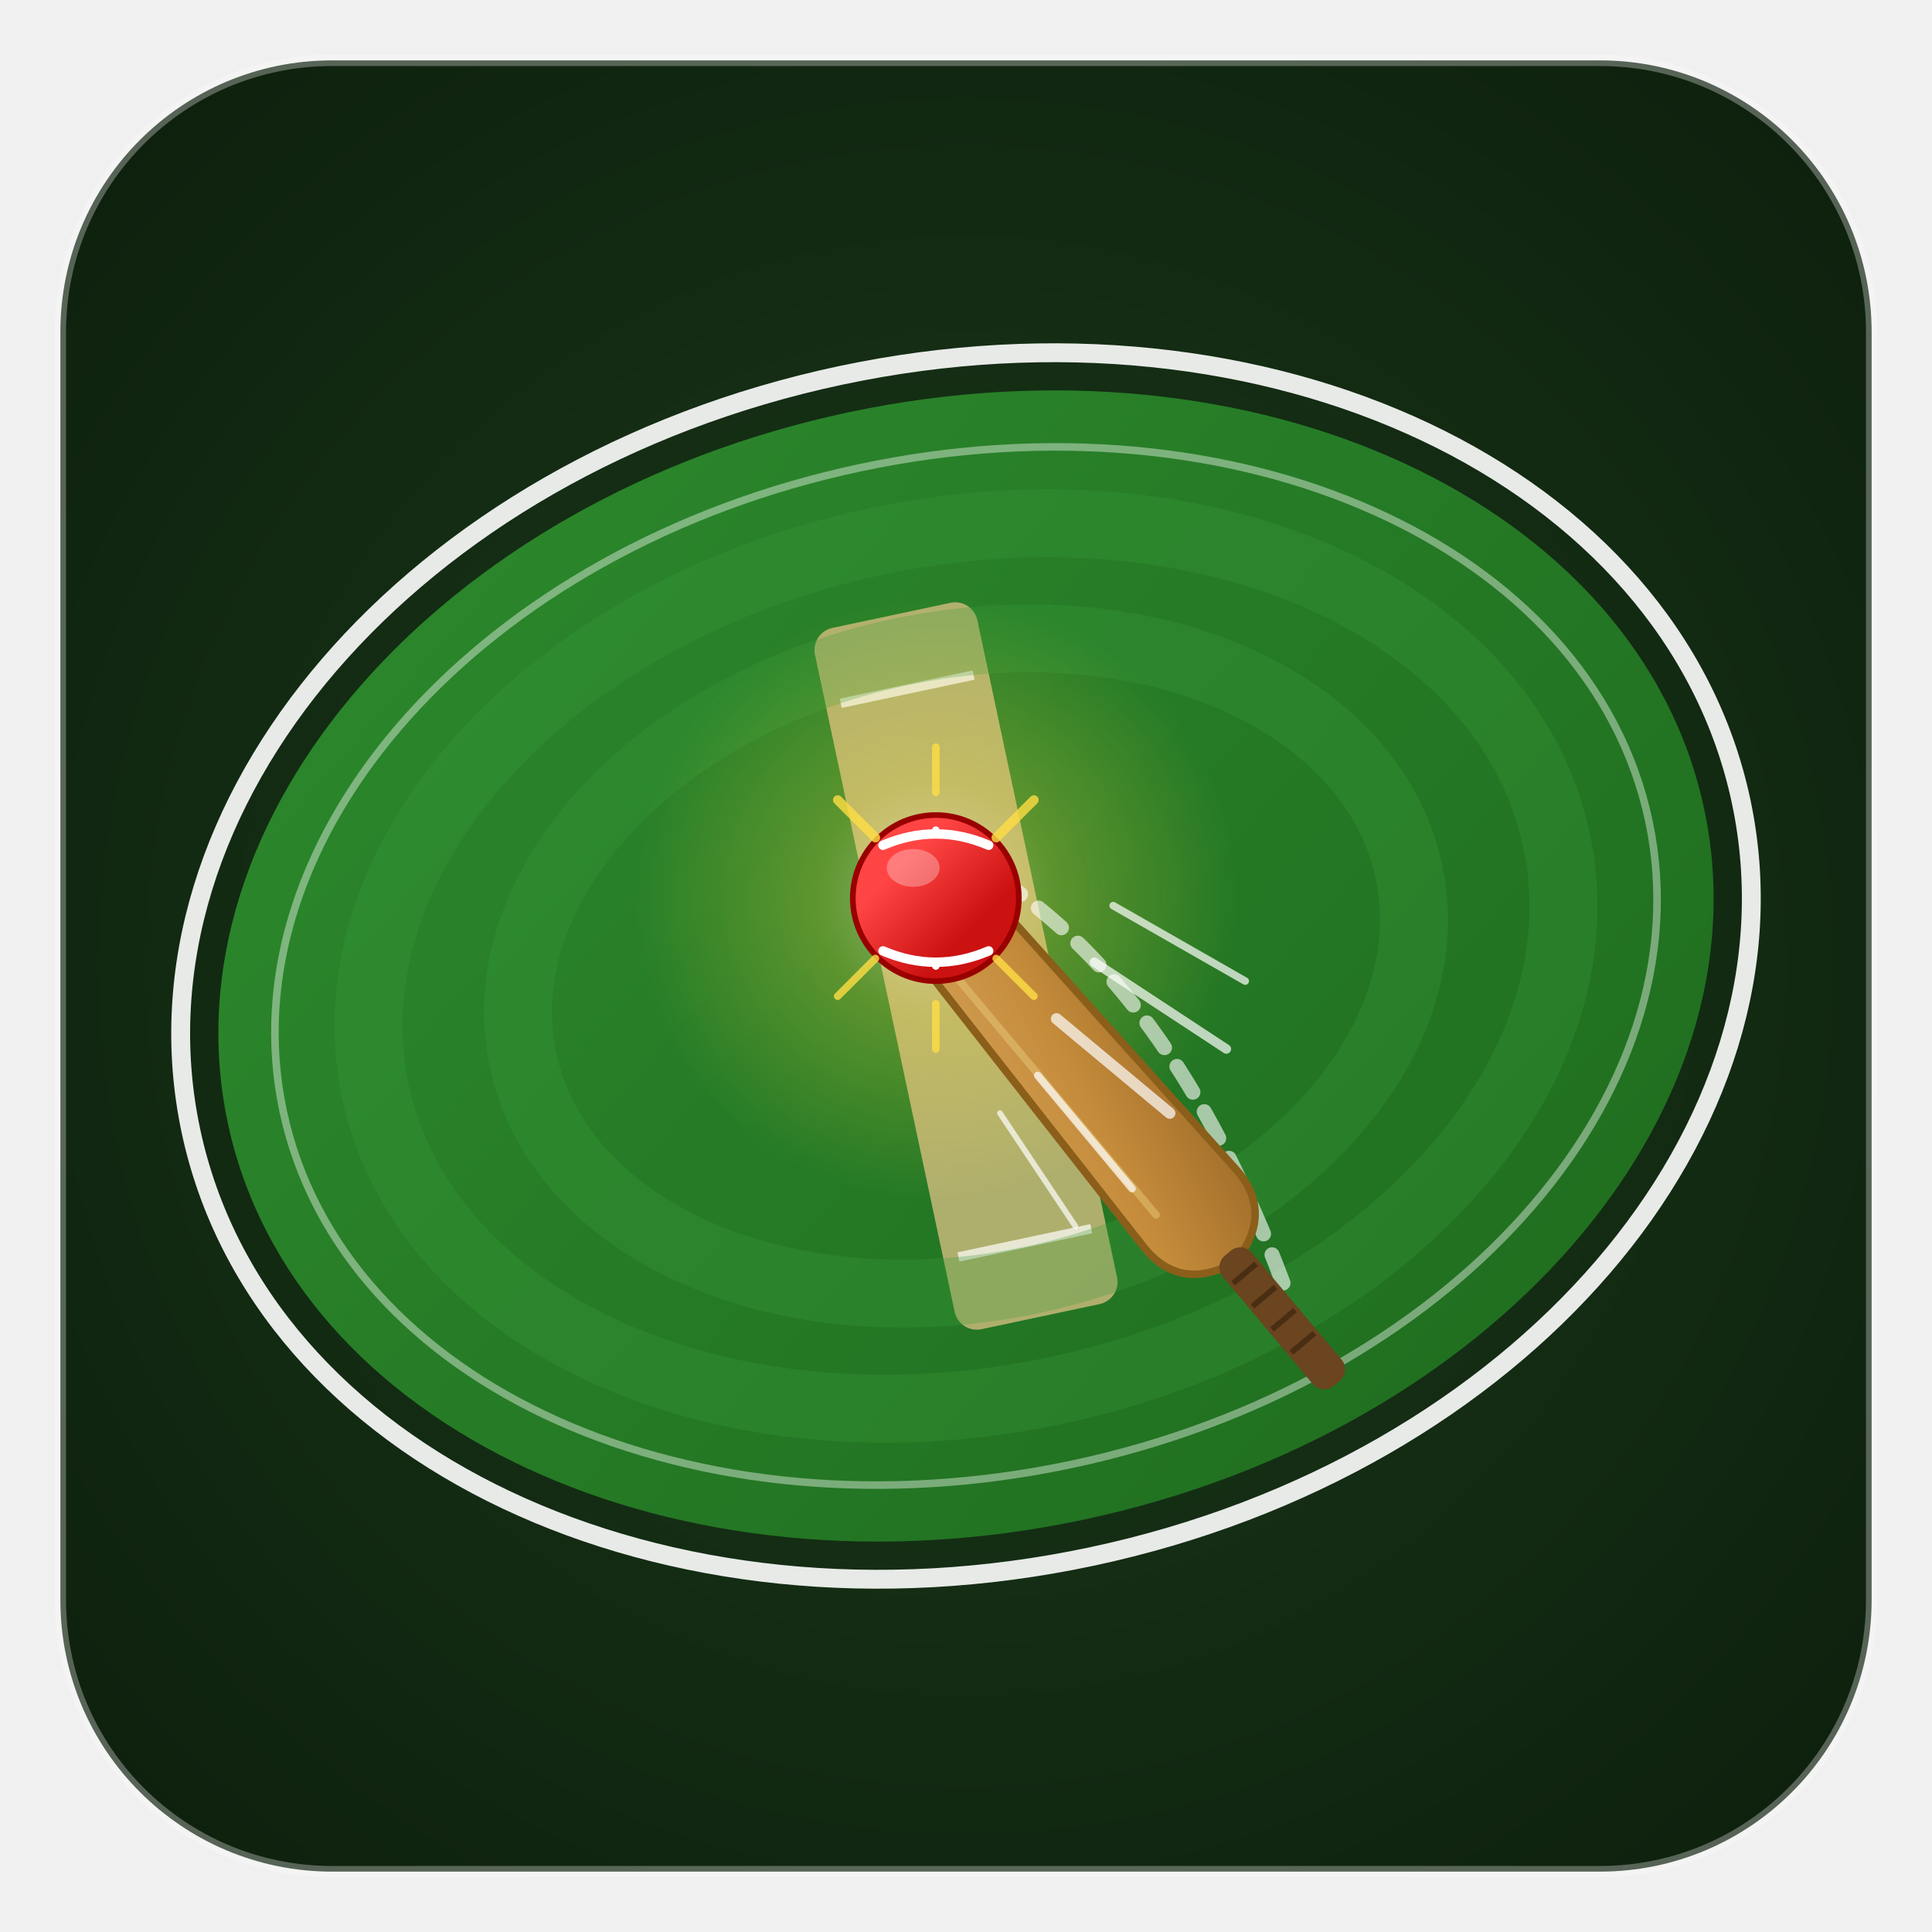
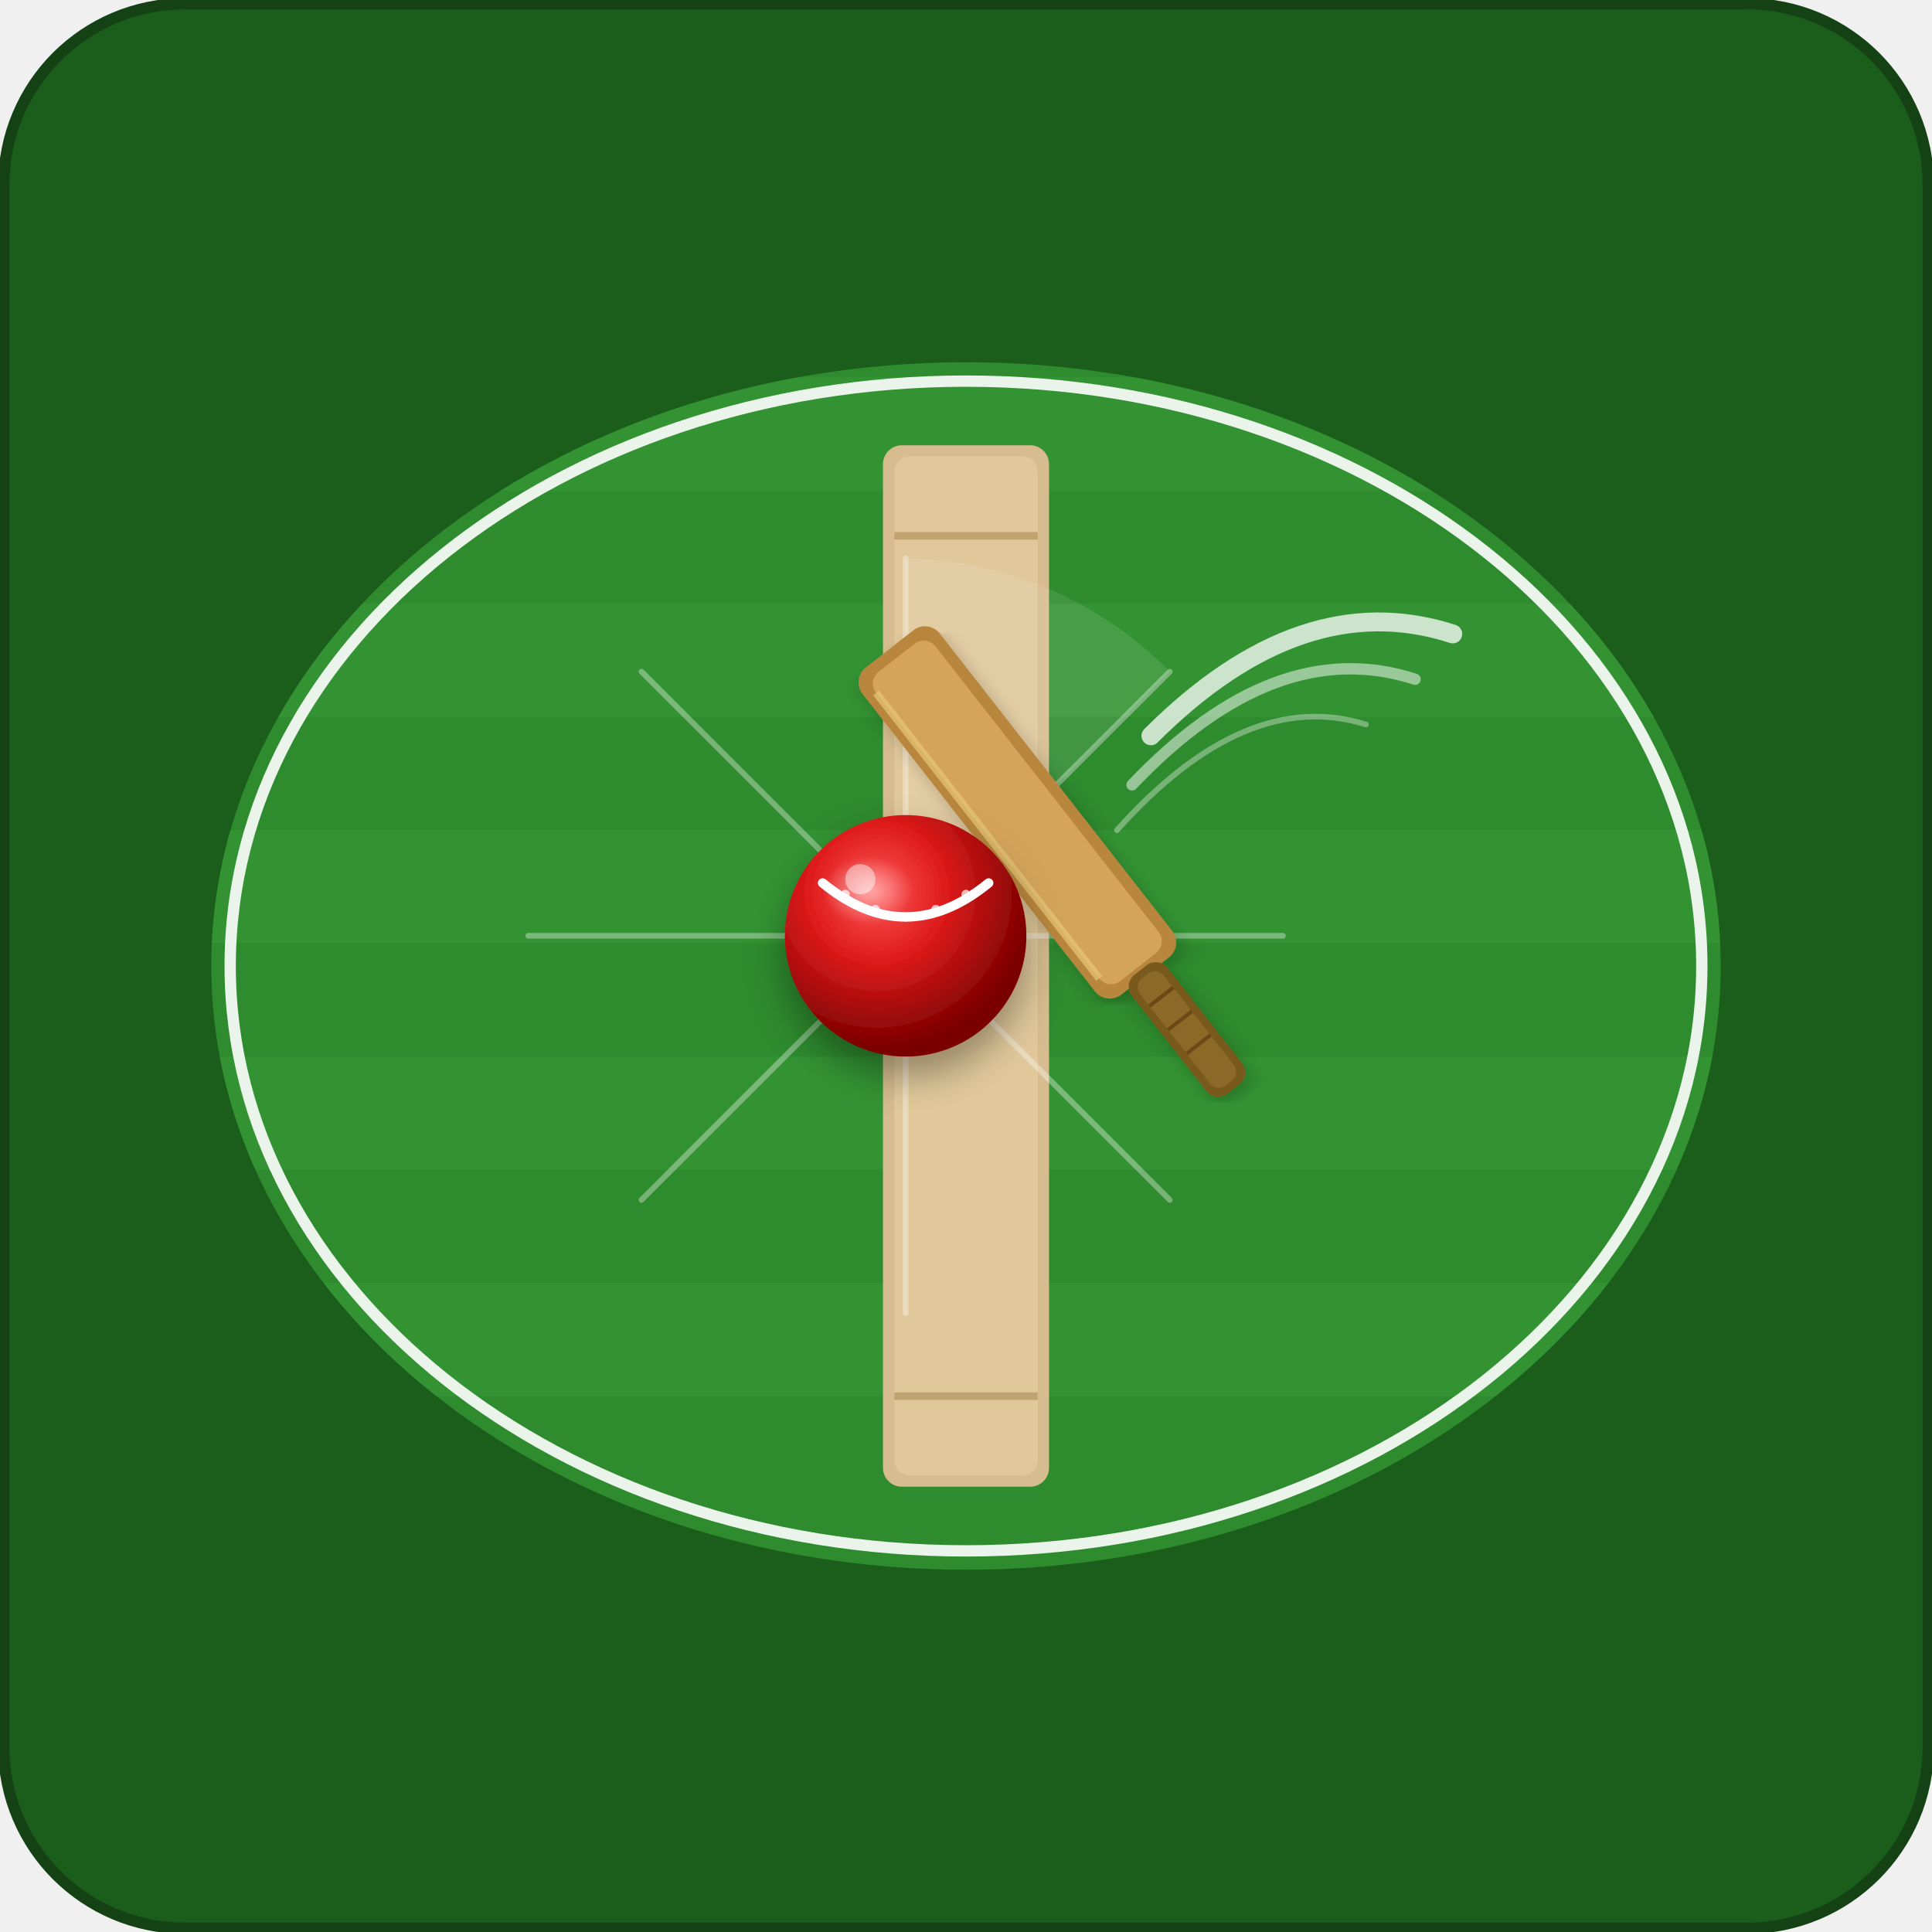
<svg xmlns="http://www.w3.org/2000/svg" width="512" height="512" viewBox="0 0 512 512">
  <defs>
    <clipPath id="iconClip">
-       <rect x="16" y="16" width="480" height="480" rx="72" ry="72" />
+       <rect x="0" y="0" width="512" height="512" rx="48" ry="48" />
    </clipPath>
-     <radialGradient id="glow" cx="50%" cy="50%" r="50%">
+     <clipPath id="fieldClip">
+       <ellipse cx="256" cy="256" rx="200" ry="160" />
+     </clipPath>
+     <radialGradient id="ballGrad" cx="38%" cy="32%" r="65%">
+       <stop offset="0%" stop-color="#ff5555" />
+       <stop offset="45%" stop-color="#dd1a1a" />
+       <stop offset="100%" stop-color="#7a0000" />
+     </radialGradient>
+     <radialGradient id="glossGrad" cx="50%" cy="50%" r="50%">
      <stop offset="0%" stop-color="#ffffff" stop-opacity="0.5" />
-       <stop offset="40%" stop-color="#ffdd44" stop-opacity="0.25" />
-       <stop offset="100%" stop-color="#ffdd44" stop-opacity="0" />
+       <stop offset="100%" stop-color="#ffffff" stop-opacity="0" />
    </radialGradient>
-     <radialGradient id="bgGrad" cx="50%" cy="50%" r="70%">
-       <stop offset="0%" stop-color="#1a3a1a" />
-       <stop offset="100%" stop-color="#0d1f0d" />
-     </radialGradient>
-     <linearGradient id="batGrad" x1="0%" y1="0%" x2="100%" y2="100%">
-       <stop offset="0%" stop-color="#d4a056" />
-       <stop offset="50%" stop-color="#c48b3a" />
-       <stop offset="100%" stop-color="#a06d2a" />
-     </linearGradient>
-     <linearGradient id="ballGrad" x1="30%" y1="30%" x2="70%" y2="70%">
-       <stop offset="0%" stop-color="#ff4444" />
-       <stop offset="100%" stop-color="#cc1111" />
-     </linearGradient>
-     <linearGradient id="fieldGrad" x1="0%" y1="0%" x2="100%" y2="100%">
-       <stop offset="0%" stop-color="#2d8a2d" />
-       <stop offset="100%" stop-color="#1e6b1e" />
-     </linearGradient>
+     <filter id="ballShadow" x="-30%" y="-30%" width="160%" height="160%">
+       <feDropShadow dx="0" dy="5" stdDeviation="5" flood-color="#000000" flood-opacity="0.35" />
+     </filter>
+     <filter id="softShadow" x="-10%" y="-10%" width="120%" height="120%">
+       <feDropShadow dx="0" dy="2" stdDeviation="2" flood-color="#000000" flood-opacity="0.2" />
+     </filter>
  </defs>
-   <rect x="16" y="16" width="480" height="480" rx="72" ry="72" fill="url(#bgGrad)" />
  <g clip-path="url(#iconClip)">
-     <g transform="translate(256,256) rotate(-12)">
-       <ellipse cx="0" cy="0" rx="210" ry="160" fill="none" stroke="#ffffff" stroke-width="5" stroke-opacity="0.9" />
-       <ellipse cx="0" cy="0" rx="200" ry="150" fill="url(#fieldGrad)" />
-       <ellipse cx="0" cy="0" rx="185" ry="135" fill="none" stroke="#ffffff" stroke-width="2" stroke-opacity="0.4" />
-       <rect x="-22" y="-95" width="44" height="190" rx="6" ry="6" fill="#c8b87a" opacity="0.85" />
-       <line x1="-18" y1="-75" x2="18" y2="-75" stroke="#ffffff" stroke-width="2.5" stroke-opacity="0.7" />
-       <line x1="-18" y1="75" x2="18" y2="75" stroke="#ffffff" stroke-width="2.5" stroke-opacity="0.7" />
-       <ellipse cx="0" cy="0" rx="160" ry="115" fill="none" stroke="#3a9a3a" stroke-width="18" stroke-opacity="0.3" />
-       <ellipse cx="0" cy="0" rx="120" ry="85" fill="none" stroke="#3a9a3a" stroke-width="18" stroke-opacity="0.3" />
+     <rect x="0" y="0" width="512" height="512" fill="#1b5e1b" />
+     <ellipse cx="256" cy="256" rx="200" ry="160" fill="#2e8b2e" />
+     <g clip-path="url(#fieldClip)">
+       <rect x="50" y="100" width="412" height="30" fill="#3a9e3a" opacity="0.45" />
+       <rect x="50" y="160" width="412" height="30" fill="#3a9e3a" opacity="0.45" />
+       <rect x="50" y="220" width="412" height="30" fill="#3a9e3a" opacity="0.45" />
+       <rect x="50" y="280" width="412" height="30" fill="#3a9e3a" opacity="0.45" />
+       <rect x="50" y="340" width="412" height="30" fill="#3a9e3a" opacity="0.45" />
    </g>
-     <circle cx="248" cy="238" r="80" fill="url(#glow)" />
-     <path d="M 340 340 Q 310 260 260 230" fill="none" stroke="#ffffff" stroke-width="4" stroke-opacity="0.6" stroke-linecap="round" stroke-dasharray="8 6" />
-     <g transform="translate(290, 290) rotate(-40)">
-       <path d="M -12 -80 L 12 -80 L 16 40 Q 16 55 0 58 Q -16 55 -16 40 Z" fill="url(#batGrad)" stroke="#8b5e1a" stroke-width="2" />
-       <path d="M -8 -75 L -8 35" stroke="#e8c878" stroke-width="2" stroke-opacity="0.5" stroke-linecap="round" />
-       <rect x="-5" y="55" width="10" height="45" rx="4" ry="4" fill="#6b4420" />
-       <line x1="-4" y1="62" x2="4" y2="62" stroke="#4a2e12" stroke-width="1.5" />
-       <line x1="-4" y1="70" x2="4" y2="70" stroke="#4a2e12" stroke-width="1.5" />
-       <line x1="-4" y1="78" x2="4" y2="78" stroke="#4a2e12" stroke-width="1.5" />
-       <line x1="-4" y1="86" x2="4" y2="86" stroke="#4a2e12" stroke-width="1.5" />
+     <ellipse cx="256" cy="256" rx="195" ry="155" fill="none" stroke="#ffffff" stroke-width="3" opacity="0.9" />
+     <rect x="234" y="118" width="44" height="276" rx="5" fill="#d6bc8e" />
+     <rect x="237" y="121" width="38" height="270" rx="4" fill="#e0c89a" />
+     <line x1="237" y1="142" x2="275" y2="142" stroke="#bfa472" stroke-width="2" />
+     <line x1="237" y1="370" x2="275" y2="370" stroke="#bfa472" stroke-width="2" />
+     <g stroke="#ffffff" stroke-width="1.5" opacity="0.35" stroke-linecap="round">
+       <line x1="240" y1="248" x2="240" y2="148" />
+       <line x1="240" y1="248" x2="310" y2="178" />
+       <line x1="240" y1="248" x2="340" y2="248" />
+       <line x1="240" y1="248" x2="310" y2="318" />
+       <line x1="240" y1="248" x2="240" y2="348" />
+       <line x1="240" y1="248" x2="170" y2="318" />
+       <line x1="240" y1="248" x2="140" y2="248" />
+       <line x1="240" y1="248" x2="170" y2="178" />
    </g>
-     <g stroke="#ffffff" stroke-linecap="round" stroke-opacity="0.7">
-       <line x1="280" y1="270" x2="310" y2="295" stroke-width="3" />
-       <line x1="290" y1="255" x2="325" y2="278" stroke-width="2.5" />
-       <line x1="275" y1="285" x2="300" y2="315" stroke-width="2" />
-       <line x1="295" y1="240" x2="330" y2="260" stroke-width="2" />
-       <line x1="265" y1="295" x2="285" y2="325" stroke-width="1.5" />
+     <path d="M240,248 L240,148 A100,100 0 0,1 310,178 Z" fill="#ffffff" opacity="0.1" />
+     <path d="M305,195 Q345,155 385,168" fill="none" stroke="#ffffff" stroke-width="5" stroke-linecap="round" opacity="0.75" />
+     <path d="M300,208 Q338,168 375,180" fill="none" stroke="#ffffff" stroke-width="3" stroke-linecap="round" opacity="0.5" />
+     <path d="M296,220 Q330,182 362,192" fill="none" stroke="#ffffff" stroke-width="1.5" stroke-linecap="round" opacity="0.35" />
+     <g transform="rotate(-38, 285, 235)" filter="url(#softShadow)">
+       <rect x="272" y="155" width="26" height="110" rx="5" fill="#b8863c" />
+       <rect x="275" y="158" width="20" height="104" rx="4" fill="#d4a45a" />
+       <line x1="275" y1="162" x2="275" y2="258" stroke="#e8c878" stroke-width="2" opacity="0.7" />
+       <rect x="279" y="263" width="12" height="40" rx="4" fill="#7a5a1e" />
+       <rect x="281" y="265" width="8" height="36" rx="3" fill="#8b6928" />
+       <line x1="281" y1="272" x2="289" y2="272" stroke="#6a4a14" stroke-width="1" />
+       <line x1="281" y1="280" x2="289" y2="280" stroke="#6a4a14" stroke-width="1" />
+       <line x1="281" y1="288" x2="289" y2="288" stroke="#6a4a14" stroke-width="1" />
    </g>
-     <g transform="translate(248, 238)">
-       <circle cx="0" cy="0" r="22" fill="url(#ballGrad)" stroke="#990000" stroke-width="1.5" />
-       <path d="M -14 -14 Q 0 -20 14 -14" fill="none" stroke="#ffffff" stroke-width="2.5" stroke-linecap="round" />
-       <path d="M -14 14 Q 0 20 14 14" fill="none" stroke="#ffffff" stroke-width="2.5" stroke-linecap="round" />
-       <circle cx="-8" cy="-16" r="1" fill="#ffffff" />
-       <circle cx="0" cy="-18" r="1" fill="#ffffff" />
-       <circle cx="8" cy="-16" r="1" fill="#ffffff" />
-       <circle cx="-8" cy="16" r="1" fill="#ffffff" />
-       <circle cx="0" cy="18" r="1" fill="#ffffff" />
-       <circle cx="8" cy="16" r="1" fill="#ffffff" />
-       <ellipse cx="-6" cy="-8" rx="7" ry="5" fill="#ffffff" opacity="0.3" />
+     <g filter="url(#ballShadow)">
+       <circle cx="240" cy="248" r="32" fill="url(#ballGrad)" />
    </g>
-     <g stroke="#ffdd44" stroke-linecap="round" stroke-opacity="0.8">
-       <line x1="232" y1="222" x2="222" y2="212" stroke-width="2.5" />
-       <line x1="264" y1="222" x2="274" y2="212" stroke-width="2.5" />
-       <line x1="232" y1="254" x2="222" y2="264" stroke-width="2" />
-       <line x1="264" y1="254" x2="274" y2="264" stroke-width="2" />
-       <line x1="248" y1="210" x2="248" y2="198" stroke-width="2" />
-       <line x1="248" y1="266" x2="248" y2="278" stroke-width="2" />
-     </g>
+     <path d="M218,234 Q240,252 262,234" fill="none" stroke="#ffffff" stroke-width="2.5" stroke-linecap="round" />
+     <circle cx="224" cy="237" r="1.2" fill="#ffffff" opacity="0.7" />
+     <circle cx="232" cy="241" r="1.2" fill="#ffffff" opacity="0.7" />
+     <circle cx="240" cy="243" r="1.2" fill="#ffffff" opacity="0.7" />
+     <circle cx="248" cy="241" r="1.2" fill="#ffffff" opacity="0.7" />
+     <circle cx="256" cy="237" r="1.2" fill="#ffffff" opacity="0.7" />
+     <ellipse cx="230" cy="236" rx="12" ry="9" fill="url(#glossGrad)" />
+     <circle cx="228" cy="233" r="4" fill="#ffffff" opacity="0.45" />
  </g>
-   <rect x="16" y="16" width="480" height="480" rx="72" ry="72" fill="none" stroke="#ffffff" stroke-width="3" stroke-opacity="0.3" />
+   <rect x="1" y="1" width="510" height="510" rx="48" ry="48" fill="none" stroke="#144214" stroke-width="3" />
</svg>
